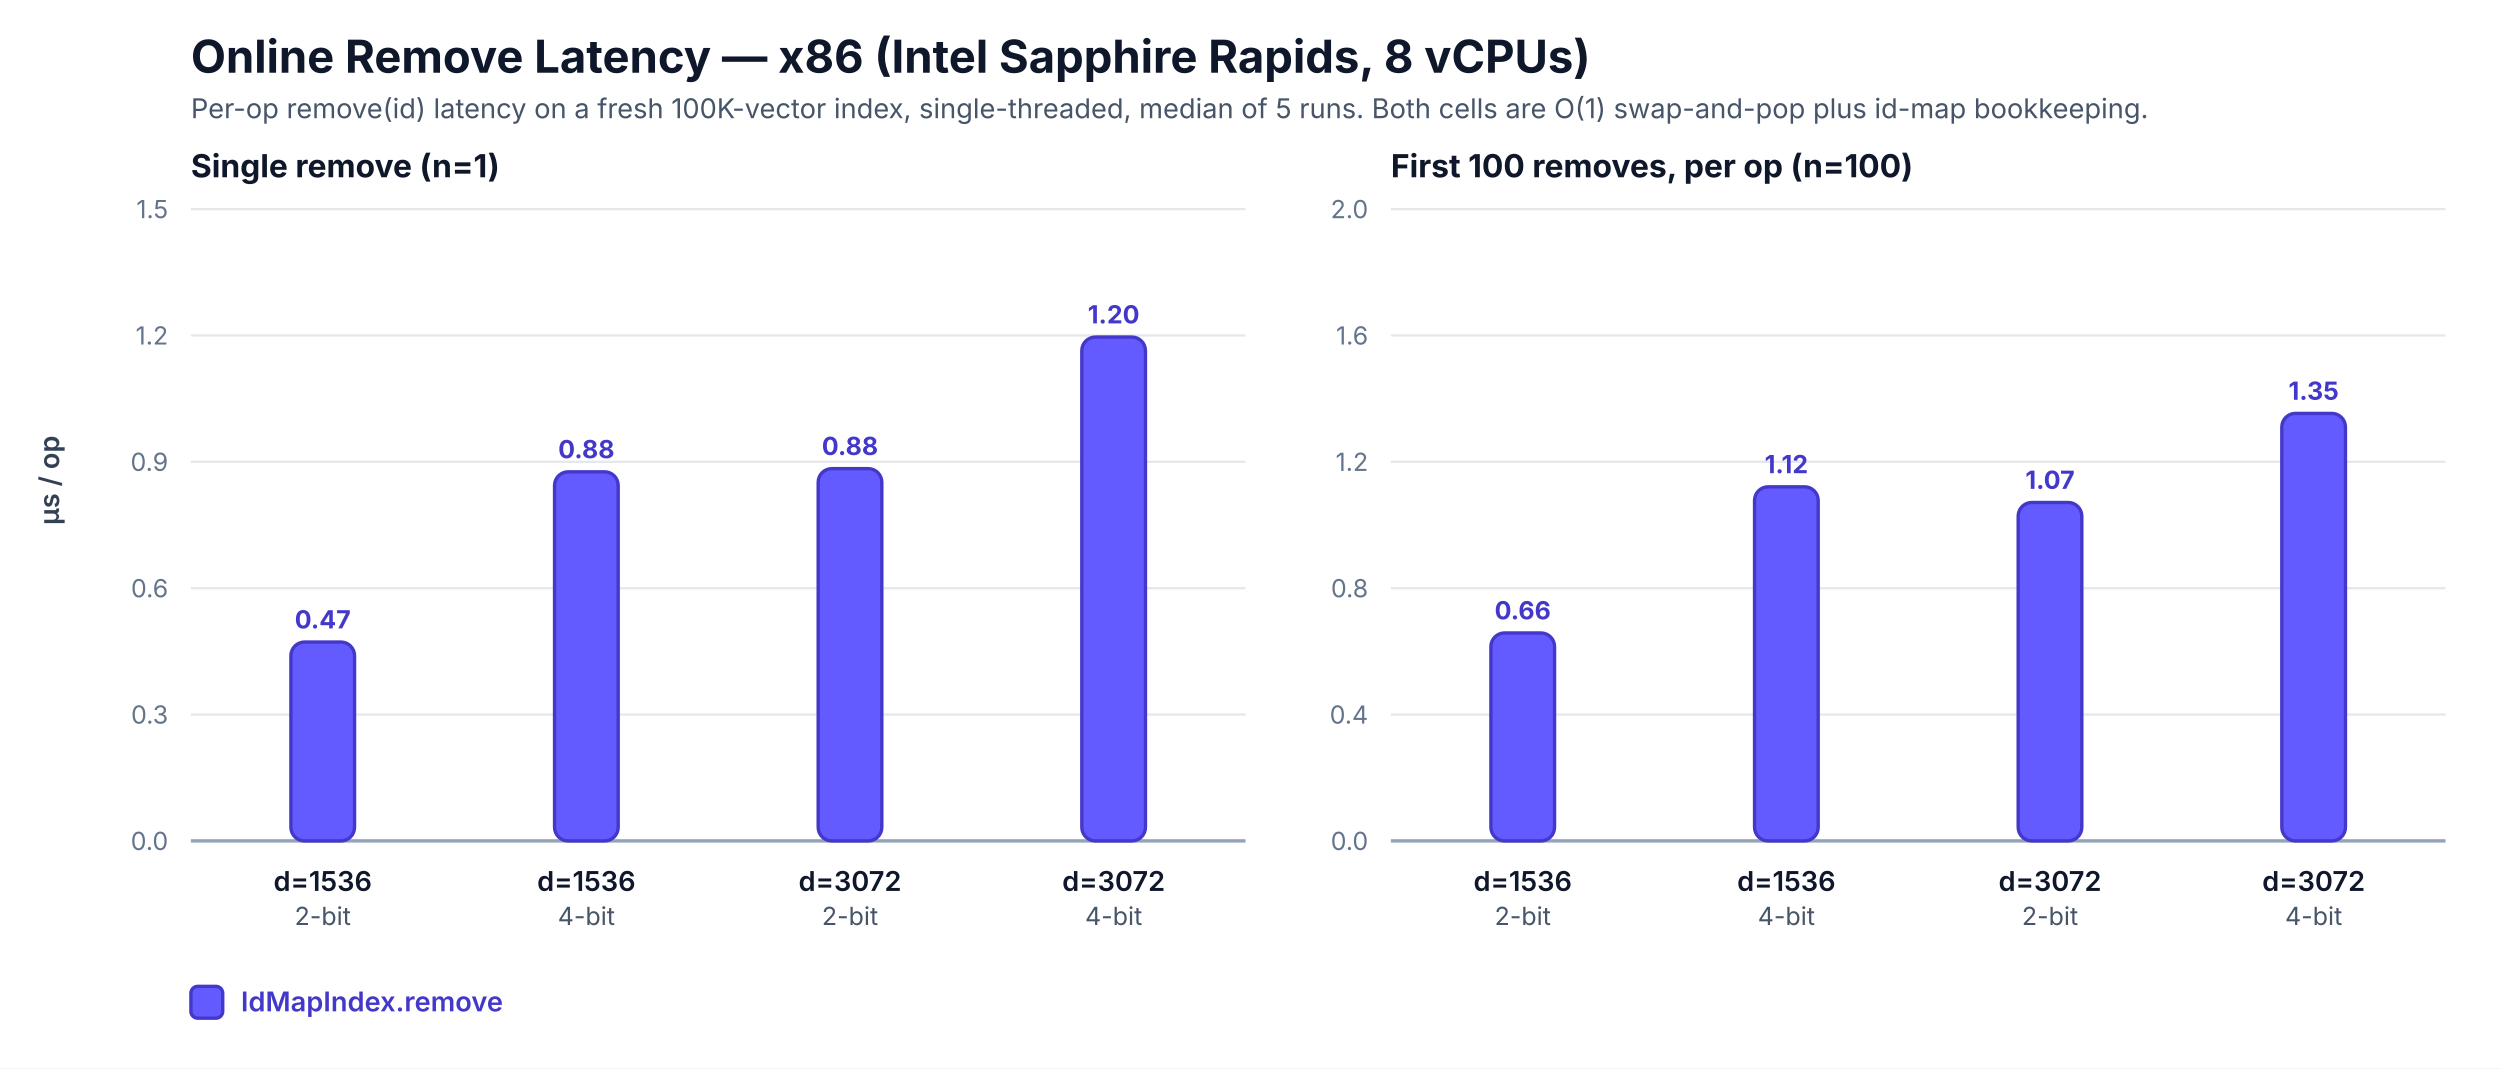
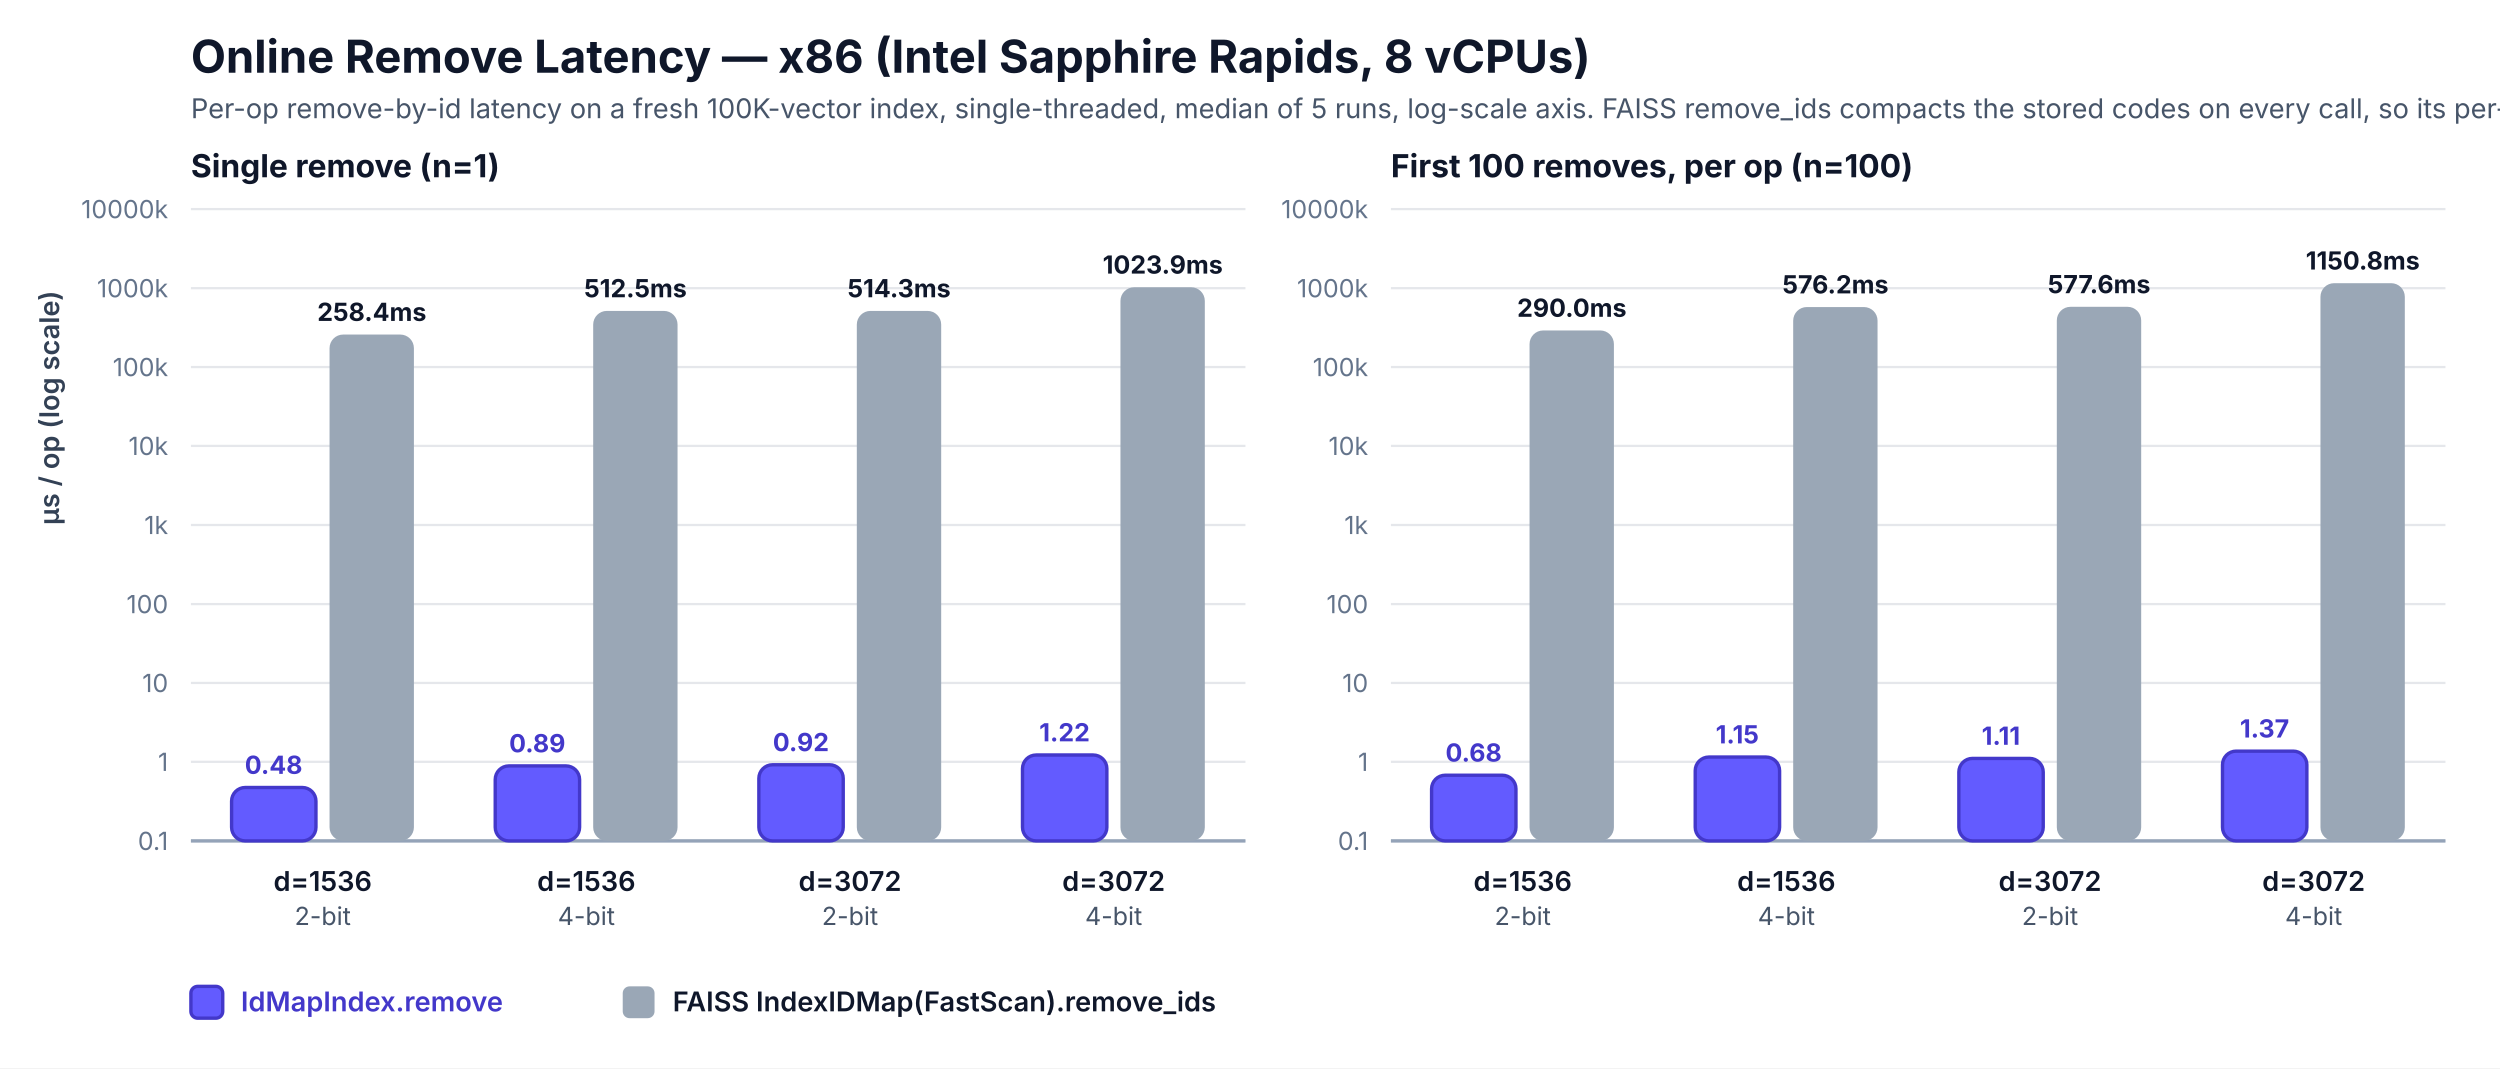
<svg xmlns="http://www.w3.org/2000/svg" width="1100" height="470" viewBox="0 0 1100 470" role="img" aria-label="Online Remove Latency — x86 (Intel Sapphire Rapids, 8 vCPUs)">
  <style>
  .title { font: 700 20px -apple-system, BlinkMacSystemFont, "Segoe UI", sans-serif; fill: #0f172a; }
  .subtitle { font: 400 12px -apple-system, BlinkMacSystemFont, "Segoe UI", sans-serif; fill: #475569; }
  .panel { font: 700 14px -apple-system, BlinkMacSystemFont, "Segoe UI", sans-serif; fill: #0f172a; }
  .label { font: 600 12px -apple-system, BlinkMacSystemFont, "Segoe UI", sans-serif; fill: #0f172a; }
  .secondary { font: 400 11px -apple-system, BlinkMacSystemFont, "Segoe UI", sans-serif; fill: #475569; }
  .tick { font: 400 11px -apple-system, BlinkMacSystemFont, "Segoe UI", sans-serif; fill: #64748b; }
  .value { font: 700 11px -apple-system, BlinkMacSystemFont, "Segoe UI", sans-serif; fill: #0f172a; }
  .value-accent { font: 700 11px -apple-system, BlinkMacSystemFont, "Segoe UI", sans-serif; fill: #4338ca; }
  .axis { font: 600 12px -apple-system, BlinkMacSystemFont, "Segoe UI", sans-serif; fill: #334155; }
  .legend { font: 600 12px -apple-system, BlinkMacSystemFont, "Segoe UI", sans-serif; fill: #0f172a; }
</style>
  <rect width="100%" height="100%" fill="#ffffff" />
  <text x="84" y="32" class="title">Online Remove Latency — x86 (Intel Sapphire Rapids, 8 vCPUs)</text>
-   <text x="84" y="52" class="subtitle">Per-op remove(id) latency on a fresh 100K-vector index, single-threaded, median of 5 runs. Both cells are O(1) swap-and-pop plus id-map bookkeeping.</text>
+   <text x="84" y="52" class="subtitle">Per-op remove-by-id latency on a fresh 100K-vector index, single-threaded, median of 5 runs, log-scale axis. FAISS remove_ids compacts the stored codes on every call, so its per-op cost scales with index size.</text>
+   <text x="84.0" y="78" class="panel">Single remove (n=1)</text>
  <line x1="84.0" y1="370.0" x2="548.0" y2="370.0" stroke="#e5e7eb" stroke-width="1" />
-   <text x="74.0" y="374.0" text-anchor="end" class="tick">0.0</text>
-   <line x1="84.0" y1="314.4" x2="548.0" y2="314.4" stroke="#e5e7eb" stroke-width="1" />
-   <text x="74.0" y="318.4" text-anchor="end" class="tick">0.3</text>
-   <line x1="84.0" y1="258.8" x2="548.0" y2="258.8" stroke="#e5e7eb" stroke-width="1" />
-   <text x="74.0" y="262.8" text-anchor="end" class="tick">0.6</text>
-   <line x1="84.0" y1="203.2" x2="548.0" y2="203.2" stroke="#e5e7eb" stroke-width="1" />
-   <text x="74.0" y="207.2" text-anchor="end" class="tick">0.9</text>
-   <line x1="84.0" y1="147.6" x2="548.0" y2="147.6" stroke="#e5e7eb" stroke-width="1" />
-   <text x="74.0" y="151.6" text-anchor="end" class="tick">1.2</text>
+   <text x="74.0" y="374.0" text-anchor="end" class="tick">0.1</text>
+   <line x1="84.0" y1="335.2" x2="548.0" y2="335.2" stroke="#e5e7eb" stroke-width="1" />
+   <text x="74.0" y="339.2" text-anchor="end" class="tick">1</text>
+   <line x1="84.0" y1="300.5" x2="548.0" y2="300.5" stroke="#e5e7eb" stroke-width="1" />
+   <text x="74.0" y="304.5" text-anchor="end" class="tick">10</text>
+   <line x1="84.0" y1="265.8" x2="548.0" y2="265.8" stroke="#e5e7eb" stroke-width="1" />
+   <text x="74.0" y="269.8" text-anchor="end" class="tick">100</text>
+   <line x1="84.0" y1="231.0" x2="548.0" y2="231.0" stroke="#e5e7eb" stroke-width="1" />
+   <text x="74.0" y="235.0" text-anchor="end" class="tick">1k</text>
+   <line x1="84.0" y1="196.2" x2="548.0" y2="196.2" stroke="#e5e7eb" stroke-width="1" />
+   <text x="74.0" y="200.2" text-anchor="end" class="tick">10k</text>
+   <line x1="84.0" y1="161.5" x2="548.0" y2="161.5" stroke="#e5e7eb" stroke-width="1" />
+   <text x="74.0" y="165.5" text-anchor="end" class="tick">100k</text>
+   <line x1="84.0" y1="126.8" x2="548.0" y2="126.8" stroke="#e5e7eb" stroke-width="1" />
+   <text x="74.0" y="130.8" text-anchor="end" class="tick">1000k</text>
  <line x1="84.0" y1="92.0" x2="548.0" y2="92.0" stroke="#e5e7eb" stroke-width="1" />
-   <text x="74.0" y="96.0" text-anchor="end" class="tick">1.5</text>
+   <text x="74.0" y="96.0" text-anchor="end" class="tick">10000k</text>
  <line x1="84.0" y1="370.0" x2="548.0" y2="370.0" stroke="#94a3b8" stroke-width="1.5" />
-   <text x="84.0" y="78" class="panel">Single remove (n=1)</text>
-   <rect x="128.0" y="282.5" width="28" height="87.5" rx="6" fill="#635bff" stroke="#4338ca" stroke-width="1.5" />
-   <text x="142.0" y="276.5" text-anchor="middle" class="value-accent">0.47</text>
+   <rect x="101.9" y="346.5" width="37.12" height="23.5" rx="6" fill="#635bff" stroke="#4338ca" stroke-width="1.5" />
+   <text x="120.4" y="340.5" text-anchor="middle" class="value-accent">0.48</text>
+   <rect x="145.0" y="147.2" width="37.12" height="222.8" rx="6" fill="#9aa7b6" />
+   <text x="163.6" y="141.2" text-anchor="middle" class="value">258.4ms</text>
  <text x="142.0" y="392" text-anchor="middle" class="label">d=1536</text>
  <text x="142.0" y="407" text-anchor="middle" class="secondary">2-bit</text>
-   <rect x="244.0" y="207.6" width="28" height="162.4" rx="6" fill="#635bff" stroke="#4338ca" stroke-width="1.5" />
-   <text x="258.0" y="201.6" text-anchor="middle" class="value-accent">0.88</text>
+   <rect x="217.9" y="337.0" width="37.12" height="33.0" rx="6" fill="#635bff" stroke="#4338ca" stroke-width="1.5" />
+   <text x="236.4" y="331.0" text-anchor="middle" class="value-accent">0.89</text>
+   <rect x="261.0" y="136.8" width="37.12" height="233.2" rx="6" fill="#9aa7b6" />
+   <text x="279.6" y="130.8" text-anchor="middle" class="value">512.5ms</text>
  <text x="258.0" y="392" text-anchor="middle" class="label">d=1536</text>
  <text x="258.0" y="407" text-anchor="middle" class="secondary">4-bit</text>
-   <rect x="360.0" y="206.2" width="28" height="163.8" rx="6" fill="#635bff" stroke="#4338ca" stroke-width="1.5" />
-   <text x="374.0" y="200.2" text-anchor="middle" class="value-accent">0.88</text>
+   <rect x="333.9" y="336.5" width="37.12" height="33.5" rx="6" fill="#635bff" stroke="#4338ca" stroke-width="1.5" />
+   <text x="352.4" y="330.5" text-anchor="middle" class="value-accent">0.92</text>
+   <rect x="377.0" y="136.8" width="37.12" height="233.2" rx="6" fill="#9aa7b6" />
+   <text x="395.6" y="130.8" text-anchor="middle" class="value">514.3ms</text>
  <text x="374.0" y="392" text-anchor="middle" class="label">d=3072</text>
  <text x="374.0" y="407" text-anchor="middle" class="secondary">2-bit</text>
-   <rect x="476.0" y="148.3" width="28" height="221.7" rx="6" fill="#635bff" stroke="#4338ca" stroke-width="1.5" />
-   <text x="490.0" y="142.3" text-anchor="middle" class="value-accent">1.20</text>
+   <rect x="449.9" y="332.2" width="37.12" height="37.8" rx="6" fill="#635bff" stroke="#4338ca" stroke-width="1.5" />
+   <text x="468.4" y="326.2" text-anchor="middle" class="value-accent">1.22</text>
+   <rect x="493.0" y="126.4" width="37.12" height="243.6" rx="6" fill="#9aa7b6" />
+   <text x="511.6" y="120.4" text-anchor="middle" class="value">1023.9ms</text>
  <text x="490.0" y="392" text-anchor="middle" class="label">d=3072</text>
  <text x="490.0" y="407" text-anchor="middle" class="secondary">4-bit</text>
+   <text x="612.0" y="78" class="panel">First 100 removes, per op (n=100)</text>
  <line x1="612.0" y1="370.0" x2="1076.0" y2="370.0" stroke="#e5e7eb" stroke-width="1" />
-   <text x="602.0" y="374.0" text-anchor="end" class="tick">0.0</text>
-   <line x1="612.0" y1="314.4" x2="1076.0" y2="314.4" stroke="#e5e7eb" stroke-width="1" />
-   <text x="602.0" y="318.4" text-anchor="end" class="tick">0.4</text>
-   <line x1="612.0" y1="258.8" x2="1076.0" y2="258.8" stroke="#e5e7eb" stroke-width="1" />
-   <text x="602.0" y="262.8" text-anchor="end" class="tick">0.8</text>
-   <line x1="612.0" y1="203.2" x2="1076.0" y2="203.2" stroke="#e5e7eb" stroke-width="1" />
-   <text x="602.0" y="207.2" text-anchor="end" class="tick">1.2</text>
-   <line x1="612.0" y1="147.6" x2="1076.0" y2="147.6" stroke="#e5e7eb" stroke-width="1" />
-   <text x="602.0" y="151.6" text-anchor="end" class="tick">1.6</text>
+   <text x="602.0" y="374.0" text-anchor="end" class="tick">0.1</text>
+   <line x1="612.0" y1="335.2" x2="1076.0" y2="335.2" stroke="#e5e7eb" stroke-width="1" />
+   <text x="602.0" y="339.2" text-anchor="end" class="tick">1</text>
+   <line x1="612.0" y1="300.5" x2="1076.0" y2="300.5" stroke="#e5e7eb" stroke-width="1" />
+   <text x="602.0" y="304.5" text-anchor="end" class="tick">10</text>
+   <line x1="612.0" y1="265.8" x2="1076.0" y2="265.8" stroke="#e5e7eb" stroke-width="1" />
+   <text x="602.0" y="269.8" text-anchor="end" class="tick">100</text>
+   <line x1="612.0" y1="231.0" x2="1076.0" y2="231.0" stroke="#e5e7eb" stroke-width="1" />
+   <text x="602.0" y="235.0" text-anchor="end" class="tick">1k</text>
+   <line x1="612.0" y1="196.2" x2="1076.0" y2="196.2" stroke="#e5e7eb" stroke-width="1" />
+   <text x="602.0" y="200.2" text-anchor="end" class="tick">10k</text>
+   <line x1="612.0" y1="161.5" x2="1076.0" y2="161.5" stroke="#e5e7eb" stroke-width="1" />
+   <text x="602.0" y="165.5" text-anchor="end" class="tick">100k</text>
+   <line x1="612.0" y1="126.8" x2="1076.0" y2="126.8" stroke="#e5e7eb" stroke-width="1" />
+   <text x="602.0" y="130.8" text-anchor="end" class="tick">1000k</text>
  <line x1="612.0" y1="92.0" x2="1076.0" y2="92.0" stroke="#e5e7eb" stroke-width="1" />
-   <text x="602.0" y="96.0" text-anchor="end" class="tick">2.0</text>
+   <text x="602.0" y="96.0" text-anchor="end" class="tick">10000k</text>
  <line x1="612.0" y1="370.0" x2="1076.0" y2="370.0" stroke="#94a3b8" stroke-width="1.5" />
-   <text x="612.0" y="78" class="panel">First 100 removes, per op (n=100)</text>
-   <rect x="656.0" y="278.5" width="28" height="91.5" rx="6" fill="#635bff" stroke="#4338ca" stroke-width="1.5" />
-   <text x="670.0" y="272.5" text-anchor="middle" class="value-accent">0.66</text>
+   <rect x="629.9" y="341.1" width="37.12" height="28.9" rx="6" fill="#635bff" stroke="#4338ca" stroke-width="1.5" />
+   <text x="648.4" y="335.1" text-anchor="middle" class="value-accent">0.68</text>
+   <rect x="673.0" y="145.4" width="37.12" height="224.6" rx="6" fill="#9aa7b6" />
+   <text x="691.6" y="139.4" text-anchor="middle" class="value">290.0ms</text>
  <text x="670.0" y="392" text-anchor="middle" class="label">d=1536</text>
  <text x="670.0" y="407" text-anchor="middle" class="secondary">2-bit</text>
-   <rect x="772.0" y="214.2" width="28" height="155.8" rx="6" fill="#635bff" stroke="#4338ca" stroke-width="1.5" />
-   <text x="786.0" y="208.2" text-anchor="middle" class="value-accent">1.12</text>
+   <rect x="745.9" y="333.1" width="37.12" height="36.9" rx="6" fill="#635bff" stroke="#4338ca" stroke-width="1.5" />
+   <text x="764.4" y="327.1" text-anchor="middle" class="value-accent">1.15</text>
+   <rect x="789.0" y="135.1" width="37.12" height="234.9" rx="6" fill="#9aa7b6" />
+   <text x="807.6" y="129.1" text-anchor="middle" class="value">576.2ms</text>
  <text x="786.0" y="392" text-anchor="middle" class="label">d=1536</text>
  <text x="786.0" y="407" text-anchor="middle" class="secondary">4-bit</text>
-   <rect x="888.0" y="221.1" width="28" height="148.9" rx="6" fill="#635bff" stroke="#4338ca" stroke-width="1.5" />
-   <text x="902.0" y="215.1" text-anchor="middle" class="value-accent">1.07</text>
+   <rect x="861.9" y="333.7" width="37.12" height="36.3" rx="6" fill="#635bff" stroke="#4338ca" stroke-width="1.5" />
+   <text x="880.4" y="327.7" text-anchor="middle" class="value-accent">1.11</text>
+   <rect x="905.0" y="135.0" width="37.12" height="235.0" rx="6" fill="#9aa7b6" />
+   <text x="923.6" y="129.0" text-anchor="middle" class="value">577.6ms</text>
  <text x="902.0" y="392" text-anchor="middle" class="label">d=3072</text>
  <text x="902.0" y="407" text-anchor="middle" class="secondary">2-bit</text>
-   <rect x="1004.0" y="181.9" width="28" height="188.1" rx="6" fill="#635bff" stroke="#4338ca" stroke-width="1.5" />
-   <text x="1018.0" y="175.9" text-anchor="middle" class="value-accent">1.35</text>
+   <rect x="977.9" y="330.5" width="37.12" height="39.5" rx="6" fill="#635bff" stroke="#4338ca" stroke-width="1.5" />
+   <text x="996.4" y="324.5" text-anchor="middle" class="value-accent">1.37</text>
+   <rect x="1021.0" y="124.6" width="37.12" height="245.4" rx="6" fill="#9aa7b6" />
+   <text x="1039.6" y="118.6" text-anchor="middle" class="value">1150.8ms</text>
  <text x="1018.0" y="392" text-anchor="middle" class="label">d=3072</text>
  <text x="1018.0" y="407" text-anchor="middle" class="secondary">4-bit</text>
-   <text x="26" y="231.0" transform="rotate(-90, 26, 231.0)" class="axis">µs / op</text>
+   <text x="26" y="231.0" transform="rotate(-90, 26, 231.0)" class="axis">µs / op (log scale)</text>
  <rect x="84" y="434" width="14" height="14" rx="3" fill="#635bff" stroke="#4338ca" stroke-width="1.5" />
  <text x="106" y="445" class="legend" style="fill: #4338ca;">IdMapIndex.remove</text>
+   <rect x="274" y="434" width="14" height="14" rx="3" fill="#9aa7b6" />
+   <text x="296" y="445" class="legend">FAISS IndexIDMap(FastScan).remove_ids</text>
</svg>
